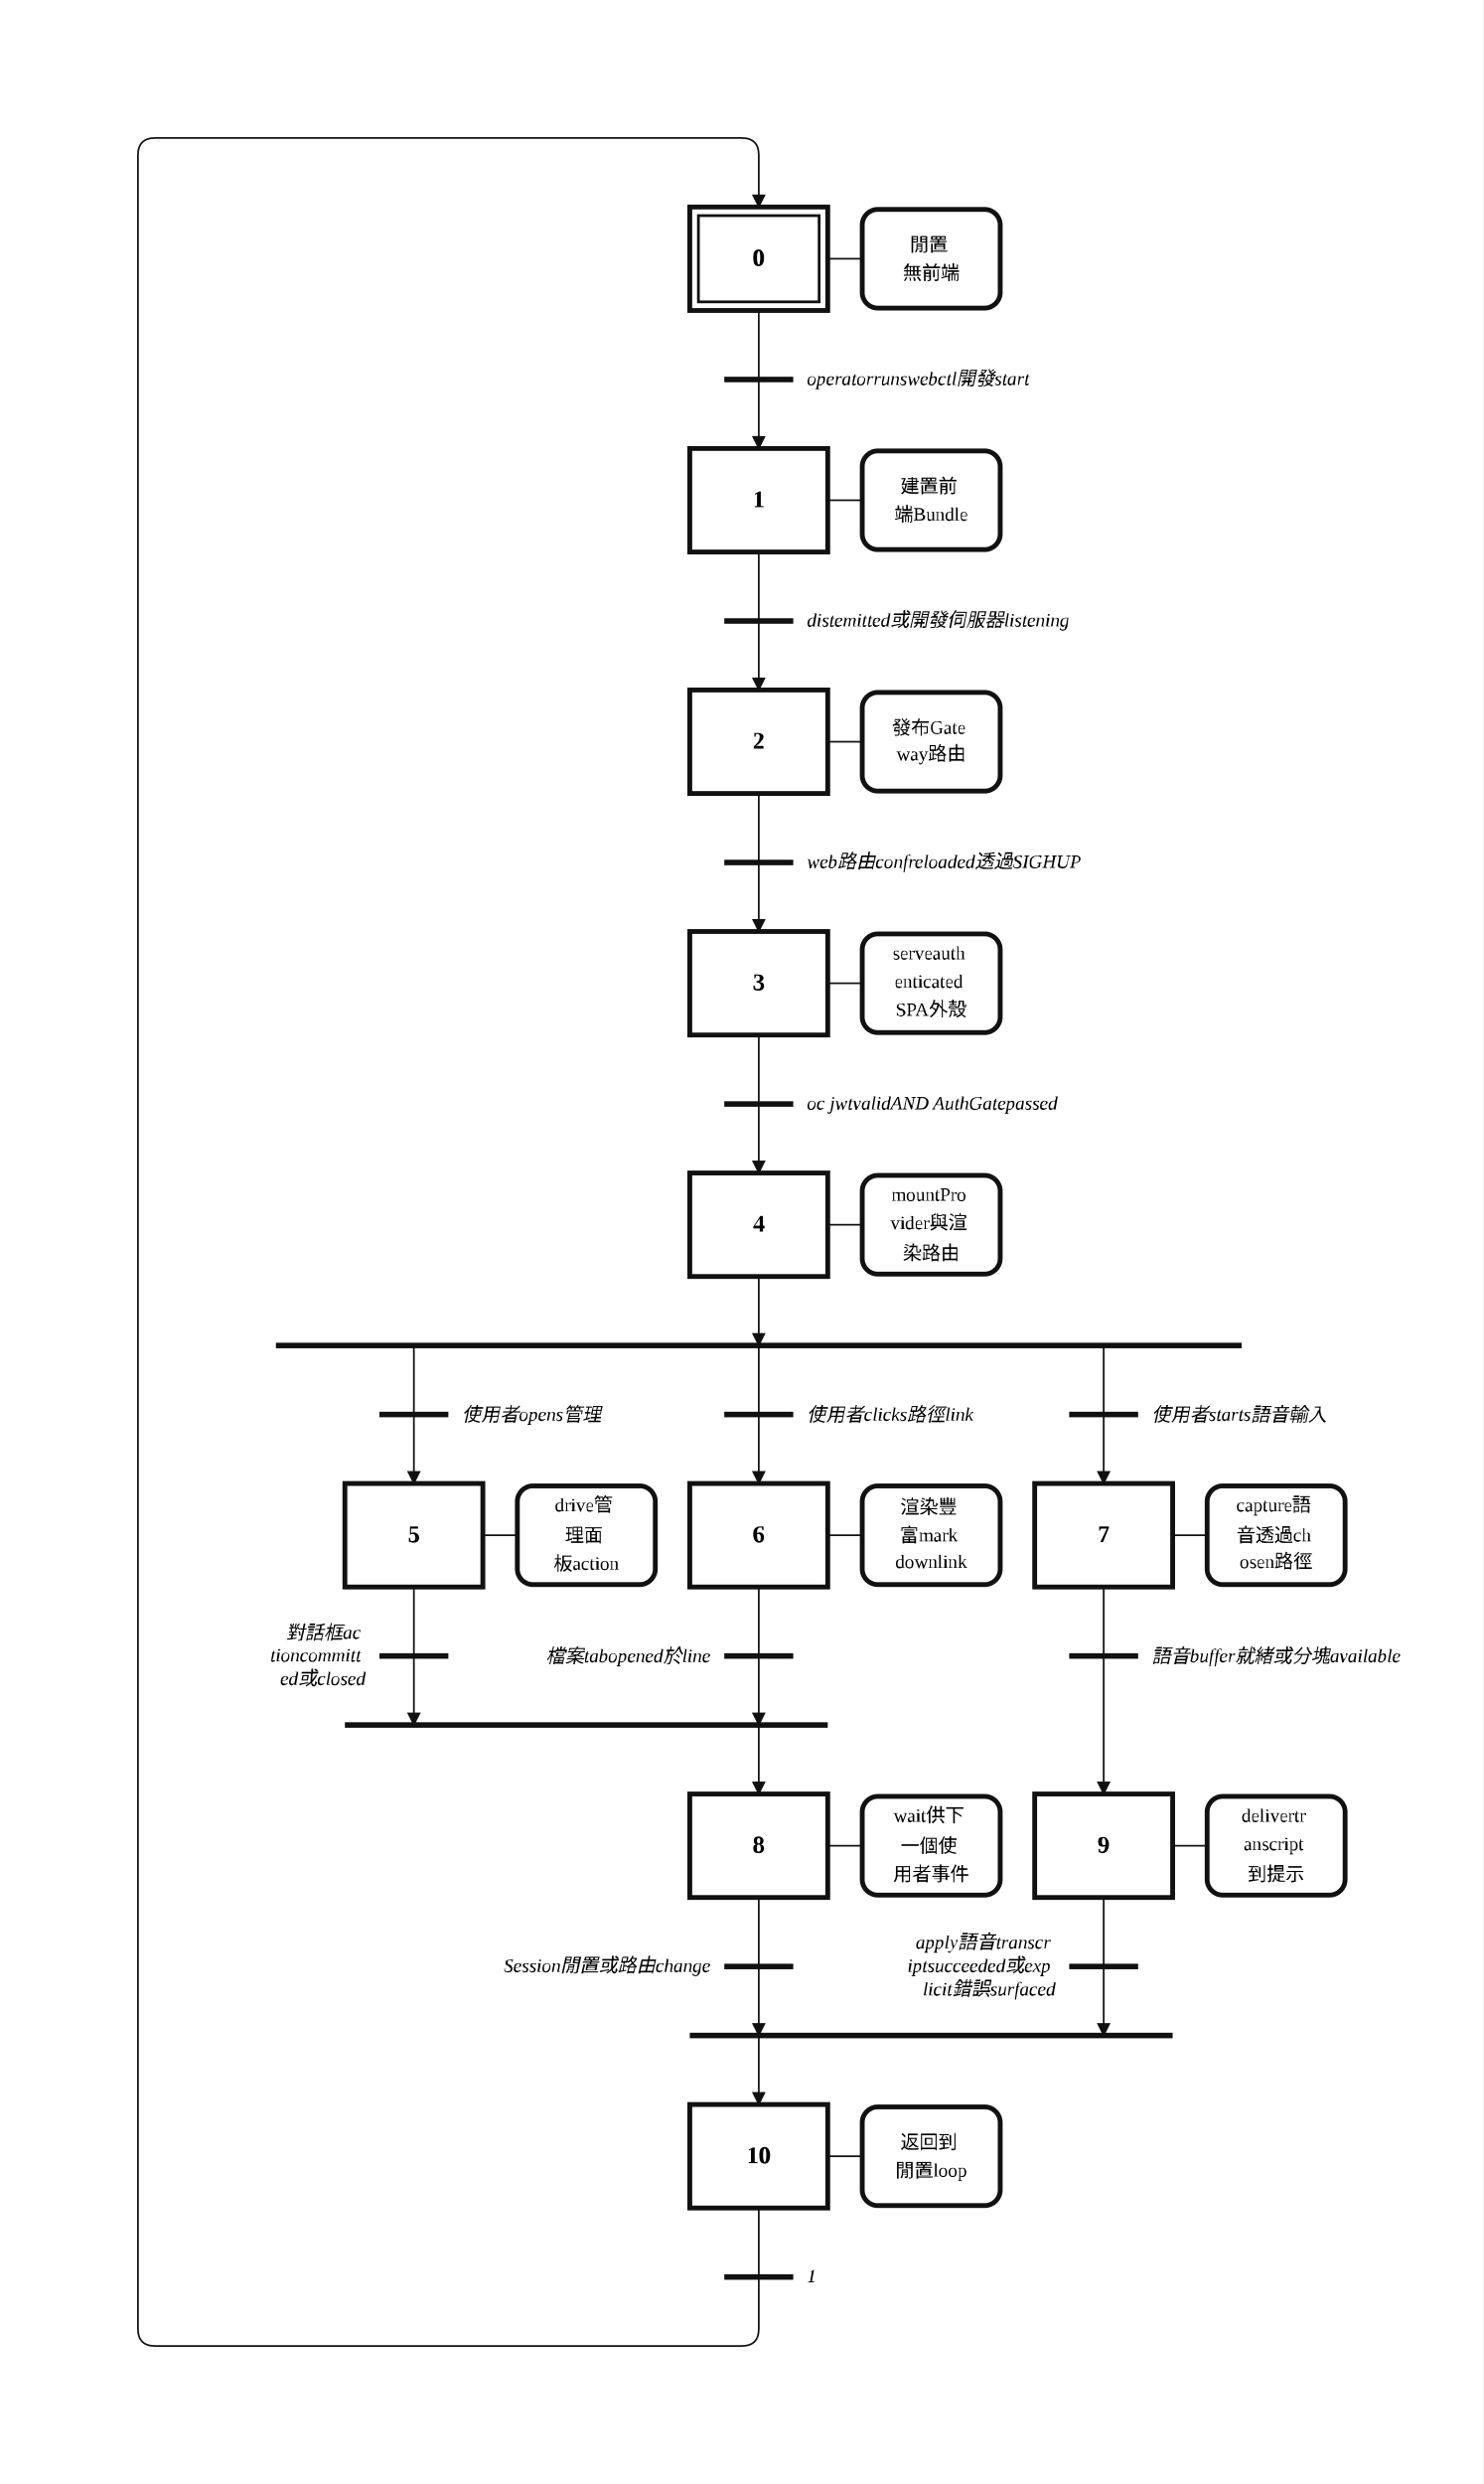
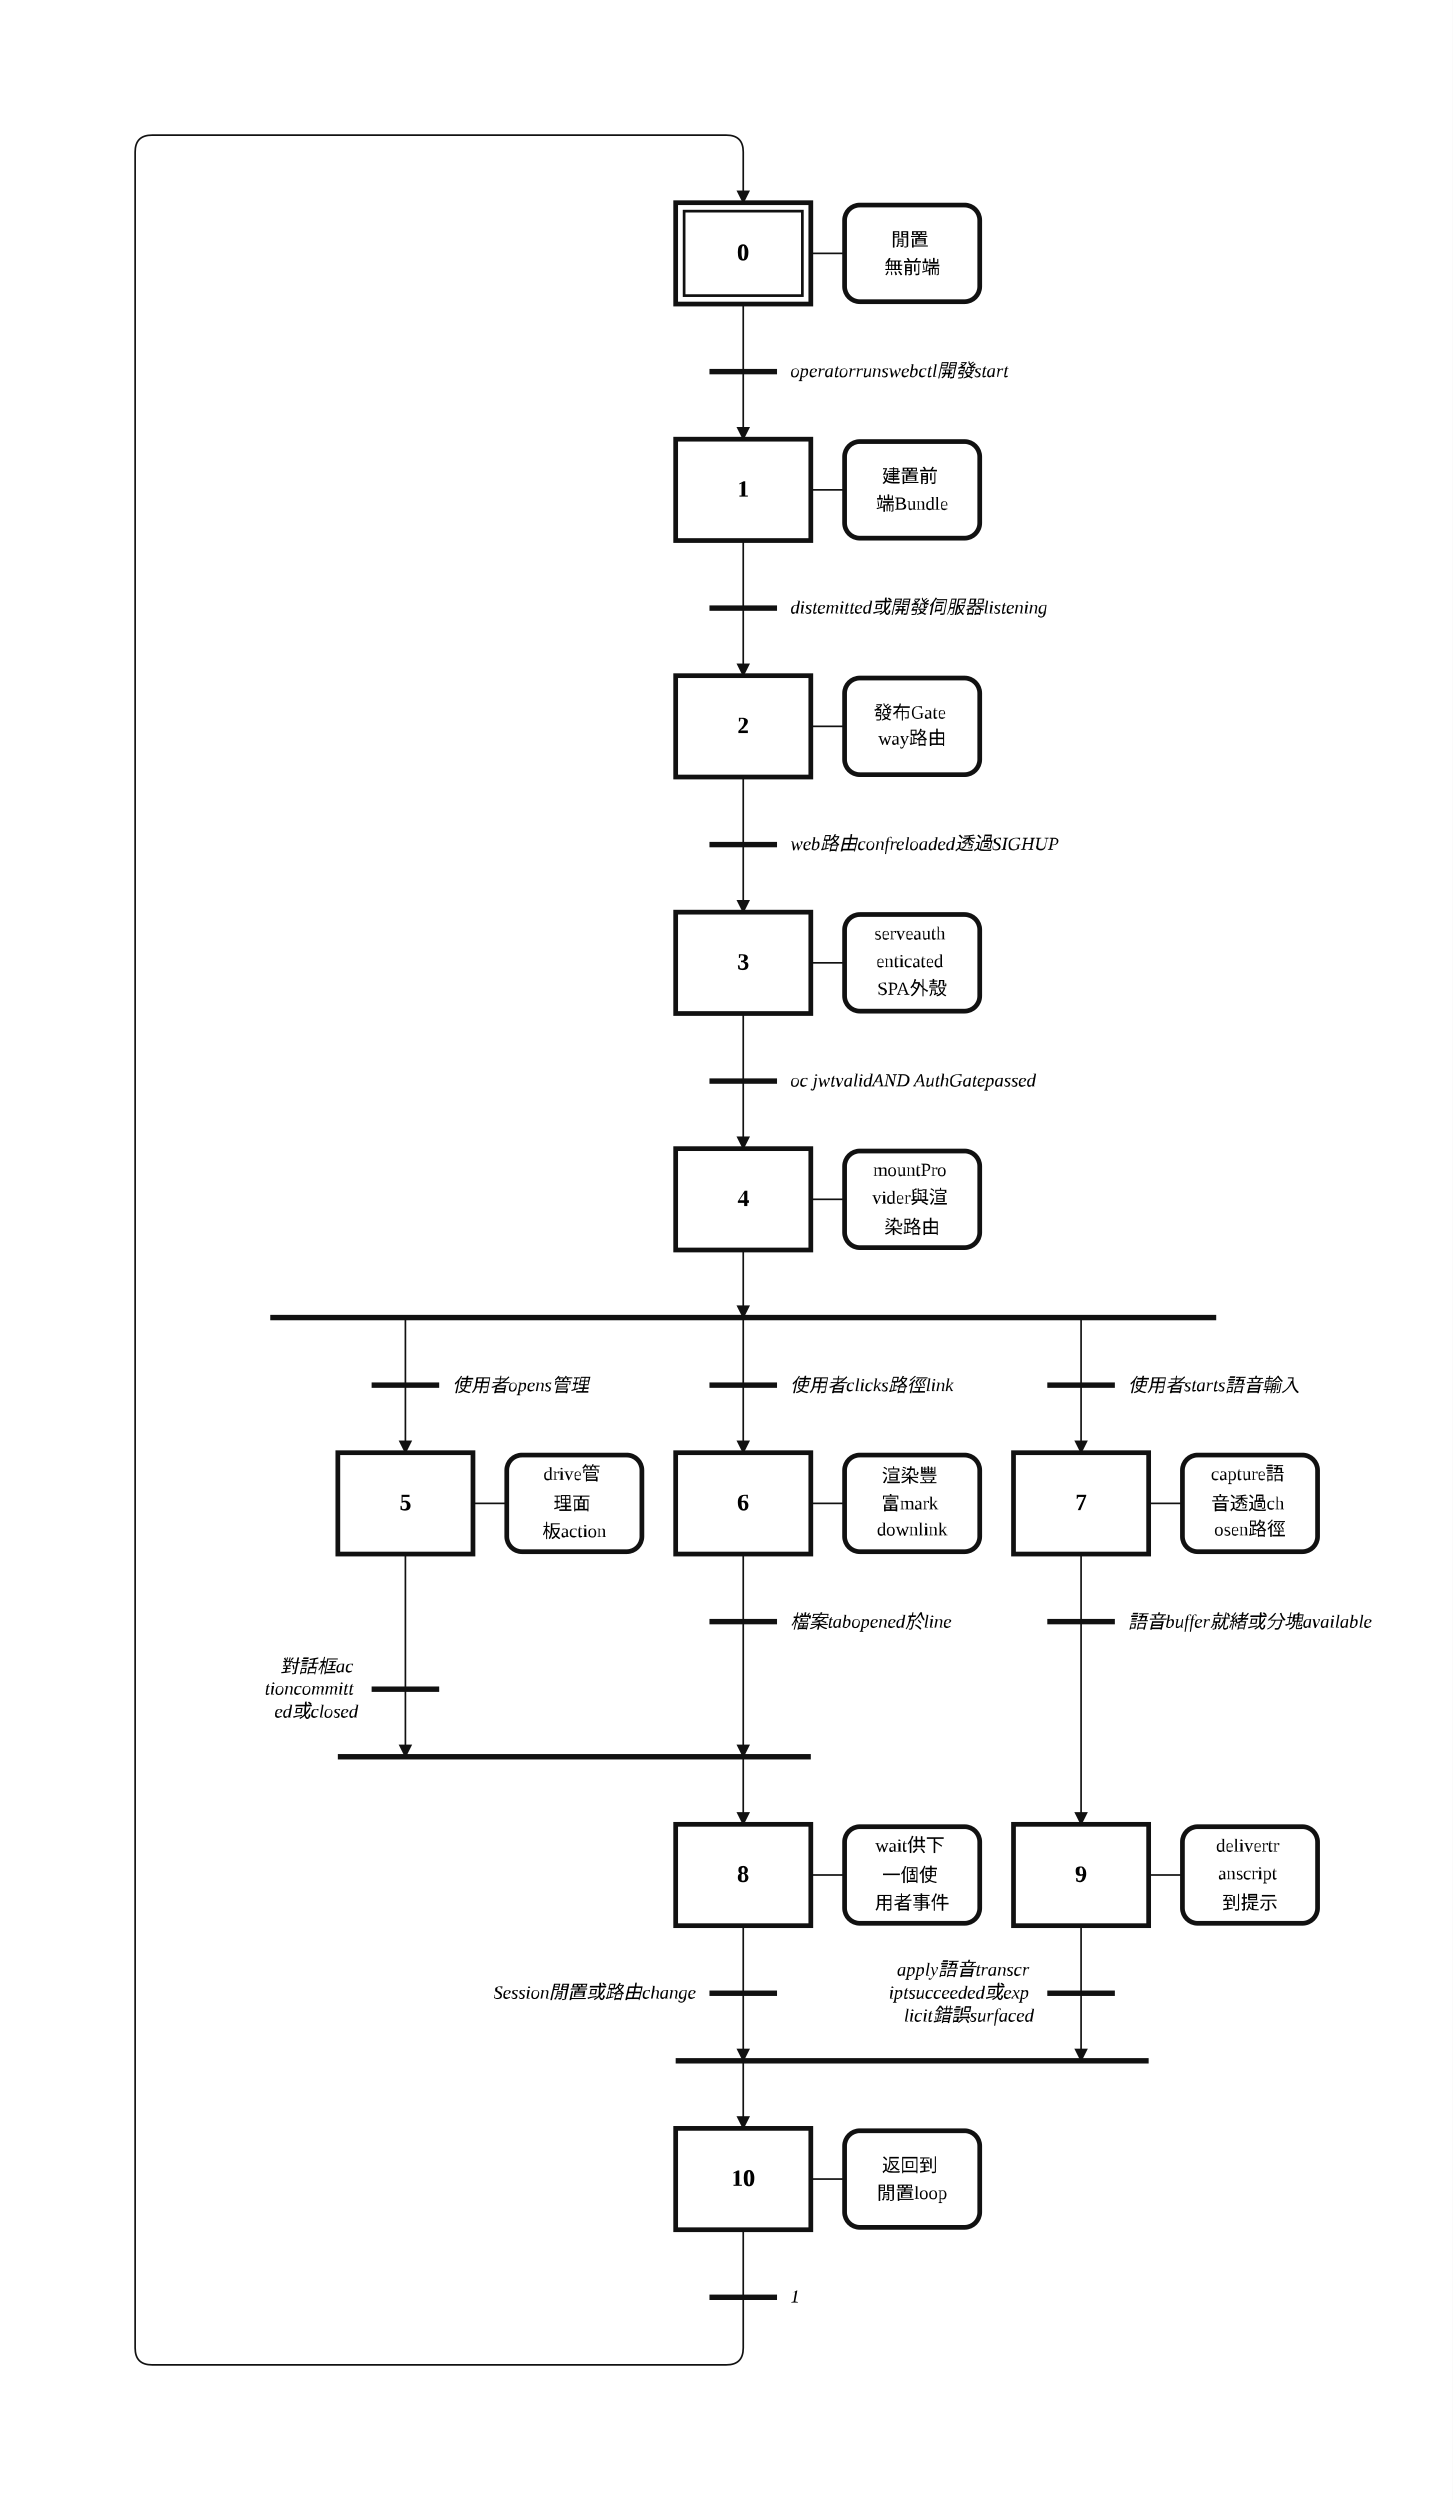
- <svg xmlns="http://www.w3.org/2000/svg" width="860" height="1440" viewBox="-2.00 -2.00 43.00 72.00" role="img">
+ <svg xmlns="http://www.w3.org/2000/svg" width="860" height="1480" viewBox="-2.00 -2.00 43.00 74.00" role="img">
  <style>
.step{fill:#fff;stroke:#111;stroke-width:.14}.step-inner{fill:none;stroke:#111;stroke-width:.08}
.action{fill:#fff;stroke:#111;stroke-width:.14}.gate{stroke:#111;stroke-width:.16}
.edge{fill:none;stroke:#111;stroke-width:.05;stroke-linecap:round;stroke-linejoin:round}.edge-arrow{marker-end:url(#arrow)}
.flyover-mask{stroke:#fff;stroke-width:.12;stroke-linecap:round}
.flyover{fill:none;stroke:#111;stroke-width:.05;stroke-linecap:round}
.junction{fill:#111;stroke:#111;stroke-width:0}.branch-junction{fill:#fff;stroke:#111;stroke-width:.08}
.assoc{stroke:#111;stroke-width:.05}.label{font:bold .7px 'Times New Roman', 'BiauKai', 'DFKai-SB', serif;text-anchor:middle;dominant-baseline:middle}
.action-label{font:.55px 'Times New Roman', 'BiauKai', 'DFKai-SB', serif;text-anchor:middle;dominant-baseline:middle}.gate-label{font:italic .55px 'Times New Roman', 'BiauKai', 'DFKai-SB', serif;text-anchor:start;dominant-baseline:middle}.gate-label-left{font:italic .55px 'Times New Roman', 'BiauKai', 'DFKai-SB', serif;text-anchor:end;dominant-baseline:middle}
</style>
  <defs>
    <marker id="arrow" markerWidth="0.4" markerHeight="0.4" refX="0.36" refY="0.2" orient="auto" markerUnits="userSpaceOnUse">
      <path d="M 0 0 L 0.4 0.2 L 0 0.4 z" fill="#111" />
    </marker>
  </defs>
-   <rect x="-2.00" y="-2.00" width="43.00" height="72.00" fill="white" />
+   <rect x="-2.00" y="-2.00" width="43.00" height="74.00" fill="white" />
  <path class="edge" d="M 20.00 7.00 L 20.00 9.00" />
  <path class="edge edge-arrow" d="M 20.00 9.00 L 20.00 11.00" />
  <path class="edge" d="M 20.00 14.00 L 20.00 16.00" />
  <path class="edge edge-arrow" d="M 20.00 16.00 L 20.00 18.00" />
  <path class="edge" d="M 20.00 21.00 L 20.00 23.00" />
  <path class="edge edge-arrow" d="M 20.00 23.00 L 20.00 25.00" />
  <path class="edge" d="M 20.00 28.00 L 20.00 30.00" />
  <path class="edge edge-arrow" d="M 20.00 30.00 L 20.00 32.00" />
  <path class="edge edge-arrow" d="M 20.00 35.00 L 20.00 37.00" />
  <path class="edge edge-arrow" d="M 10.00 37.00 L 10.00 41.00" />
  <path class="edge edge-arrow" d="M 20.00 37.00 L 20.00 41.00" />
  <path class="edge edge-arrow" d="M 30.00 37.00 L 30.00 41.00" />
-   <path class="edge edge-arrow" d="M 10.00 44.00 L 10.00 48.00" />
-   <path class="edge edge-arrow" d="M 20.00 48.00 L 20.00 50.00" />
-   <path class="edge edge-arrow" d="M 20.00 44.00 L 20.00 48.00" />
+   <path class="edge edge-arrow" d="M 10.00 44.00 L 10.00 50.00" />
+   <path class="edge edge-arrow" d="M 20.00 50.00 L 20.00 52.00" />
+   <path class="edge edge-arrow" d="M 20.00 44.00 L 20.00 50.00" />
  <path class="edge" d="M 30.00 44.00 L 30.00 46.00" />
-   <path class="edge edge-arrow" d="M 30.00 46.00 L 30.00 50.00" />
-   <path class="edge edge-arrow" d="M 20.00 53.00 L 20.00 57.00" />
-   <path class="edge edge-arrow" d="M 20.00 57.00 L 20.00 59.00" />
-   <path class="edge edge-arrow" d="M 30.00 53.00 L 30.00 57.00" />
-   <path class="edge" d="M 20.00 62.00 L 20.00 64.00" />
-   <path class="edge edge-arrow" d="M 20.00 64.00 L 20.00 65.50 Q 20.00 66.00 19.50 66.00 L 2.50 66.00 Q 2.00 66.00 2.00 65.50 L 2.00 2.50 Q 2.00 2.00 2.50 2.00 L 19.50 2.00 Q 20.00 2.00 20.00 2.50 L 20.00 4.00" />
+   <path class="edge edge-arrow" d="M 30.00 46.00 L 30.00 52.00" />
+   <path class="edge edge-arrow" d="M 20.00 55.00 L 20.00 59.00" />
+   <path class="edge edge-arrow" d="M 20.00 59.00 L 20.00 61.00" />
+   <path class="edge edge-arrow" d="M 30.00 55.00 L 30.00 59.00" />
+   <path class="edge" d="M 20.00 64.00 L 20.00 66.00" />
+   <path class="edge edge-arrow" d="M 20.00 66.00 L 20.00 67.50 Q 20.00 68.00 19.50 68.00 L 2.50 68.00 Q 2.00 68.00 2.00 67.50 L 2.00 2.50 Q 2.00 2.00 2.50 2.00 L 19.50 2.00 Q 20.00 2.00 20.00 2.50 L 20.00 4.00" />
  <rect class="step" x="18.00" y="4.00" width="4.00" height="3.00" />
  <rect class="step-inner" x="18.25" y="4.25" width="3.50" height="2.50" />
  <text class="label" x="20.00" y="5.50">0</text>
  <rect class="step" x="18.00" y="11.00" width="4.00" height="3.00" />
  <text class="label" x="20.00" y="12.50">1</text>
  <rect class="step" x="18.00" y="18.00" width="4.00" height="3.00" />
  <text class="label" x="20.00" y="19.50">2</text>
  <rect class="step" x="18.00" y="25.00" width="4.00" height="3.00" />
  <text class="label" x="20.00" y="26.50">3</text>
  <rect class="step" x="18.00" y="32.00" width="4.00" height="3.00" />
  <text class="label" x="20.00" y="33.50">4</text>
  <rect class="step" x="8.00" y="41.00" width="4.00" height="3.00" />
  <text class="label" x="10.00" y="42.50">5</text>
  <rect class="step" x="18.00" y="41.00" width="4.00" height="3.00" />
  <text class="label" x="20.00" y="42.50">6</text>
  <rect class="step" x="28.00" y="41.00" width="4.00" height="3.00" />
  <text class="label" x="30.00" y="42.50">7</text>
-   <rect class="step" x="18.00" y="50.00" width="4.00" height="3.00" />
-   <text class="label" x="20.00" y="51.50">8</text>
-   <rect class="step" x="28.00" y="50.00" width="4.00" height="3.00" />
-   <text class="label" x="30.00" y="51.50">9</text>
-   <rect class="step" x="18.00" y="59.00" width="4.00" height="3.00" />
-   <text class="label" x="20.00" y="60.50">10</text>
+   <rect class="step" x="18.00" y="52.00" width="4.00" height="3.00" />
+   <text class="label" x="20.00" y="53.50">8</text>
+   <rect class="step" x="28.00" y="52.00" width="4.00" height="3.00" />
+   <text class="label" x="30.00" y="53.50">9</text>
+   <rect class="step" x="18.00" y="61.00" width="4.00" height="3.00" />
+   <text class="label" x="20.00" y="62.50">10</text>
  <line class="assoc" x1="22.00" y1="5.50" x2="23.00" y2="5.50" />
  <rect class="action" x="23.00" y="4.07" width="4.00" height="2.86" rx="0.45" ry="0.45" />
  <text class="action-label" x="25.00" y="5.09">
    <tspan x="25.00" dy="0">閒置</tspan>
    <tspan x="25.00" dy="0.82">無前端</tspan>
  </text>
  <line class="assoc" x1="22.00" y1="12.50" x2="23.00" y2="12.50" />
  <rect class="action" x="23.00" y="11.07" width="4.00" height="2.86" rx="0.45" ry="0.45" />
  <text class="action-label" x="25.00" y="12.09">
    <tspan x="25.00" dy="0">建置前</tspan>
    <tspan x="25.00" dy="0.82">端Bundle</tspan>
  </text>
  <line class="assoc" x1="22.00" y1="19.50" x2="23.00" y2="19.50" />
  <rect class="action" x="23.00" y="18.07" width="4.00" height="2.86" rx="0.45" ry="0.45" />
  <text class="action-label" x="25.00" y="19.09">
    <tspan x="25.00" dy="0">發布Gate</tspan>
    <tspan x="25.00" dy="0.82">way路由</tspan>
  </text>
  <line class="assoc" x1="22.00" y1="26.50" x2="23.00" y2="26.50" />
  <rect class="action" x="23.00" y="25.07" width="4.00" height="2.86" rx="0.45" ry="0.45" />
  <text class="action-label" x="25.00" y="25.68">
    <tspan x="25.00" dy="0">serveauth</tspan>
    <tspan x="25.00" dy="0.82">enticated</tspan>
    <tspan x="25.00" dy="0.82">SPA外殼</tspan>
  </text>
  <line class="assoc" x1="22.00" y1="33.50" x2="23.00" y2="33.50" />
  <rect class="action" x="23.00" y="32.07" width="4.00" height="2.86" rx="0.45" ry="0.45" />
  <text class="action-label" x="25.00" y="32.68">
    <tspan x="25.00" dy="0">mountPro</tspan>
    <tspan x="25.00" dy="0.82">vider與渲</tspan>
    <tspan x="25.00" dy="0.82">染路由</tspan>
  </text>
  <line class="assoc" x1="12.00" y1="42.50" x2="13.00" y2="42.50" />
  <rect class="action" x="13.00" y="41.07" width="4.00" height="2.86" rx="0.45" ry="0.45" />
  <text class="action-label" x="15.00" y="41.68">
    <tspan x="15.00" dy="0">drive管</tspan>
    <tspan x="15.00" dy="0.82">理面</tspan>
    <tspan x="15.00" dy="0.82">板action</tspan>
  </text>
  <line class="assoc" x1="22.00" y1="42.50" x2="23.00" y2="42.50" />
  <rect class="action" x="23.00" y="41.07" width="4.00" height="2.86" rx="0.45" ry="0.45" />
  <text class="action-label" x="25.00" y="41.68">
    <tspan x="25.00" dy="0">渲染豐</tspan>
    <tspan x="25.00" dy="0.82">富mark</tspan>
    <tspan x="25.00" dy="0.82">downlink</tspan>
  </text>
  <line class="assoc" x1="32.00" y1="42.50" x2="33.00" y2="42.50" />
  <rect class="action" x="33.00" y="41.07" width="4.00" height="2.86" rx="0.45" ry="0.45" />
  <text class="action-label" x="35.00" y="41.68">
    <tspan x="35.00" dy="0">capture語</tspan>
    <tspan x="35.00" dy="0.82">音透過ch</tspan>
    <tspan x="35.00" dy="0.82">osen路徑</tspan>
  </text>
-   <line class="assoc" x1="22.00" y1="51.50" x2="23.00" y2="51.50" />
-   <rect class="action" x="23.00" y="50.07" width="4.00" height="2.86" rx="0.45" ry="0.45" />
-   <text class="action-label" x="25.00" y="50.68">
+   <line class="assoc" x1="22.00" y1="53.50" x2="23.00" y2="53.50" />
+   <rect class="action" x="23.00" y="52.07" width="4.00" height="2.86" rx="0.45" ry="0.45" />
+   <text class="action-label" x="25.00" y="52.68">
    <tspan x="25.00" dy="0">wait供下</tspan>
    <tspan x="25.00" dy="0.82">一個使</tspan>
    <tspan x="25.00" dy="0.82">用者事件</tspan>
  </text>
-   <line class="assoc" x1="32.00" y1="51.50" x2="33.00" y2="51.50" />
-   <rect class="action" x="33.00" y="50.07" width="4.00" height="2.86" rx="0.45" ry="0.45" />
-   <text class="action-label" x="35.00" y="50.68">
+   <line class="assoc" x1="32.00" y1="53.50" x2="33.00" y2="53.50" />
+   <rect class="action" x="33.00" y="52.07" width="4.00" height="2.86" rx="0.45" ry="0.45" />
+   <text class="action-label" x="35.00" y="52.68">
    <tspan x="35.00" dy="0">delivertr</tspan>
    <tspan x="35.00" dy="0.82">anscript</tspan>
    <tspan x="35.00" dy="0.82">到提示</tspan>
  </text>
-   <line class="assoc" x1="22.00" y1="60.50" x2="23.00" y2="60.50" />
-   <rect class="action" x="23.00" y="59.07" width="4.00" height="2.86" rx="0.45" ry="0.45" />
-   <text class="action-label" x="25.00" y="60.09">
+   <line class="assoc" x1="22.00" y1="62.50" x2="23.00" y2="62.50" />
+   <rect class="action" x="23.00" y="61.07" width="4.00" height="2.86" rx="0.45" ry="0.45" />
+   <text class="action-label" x="25.00" y="62.09">
    <tspan x="25.00" dy="0">返回到</tspan>
    <tspan x="25.00" dy="0.82">閒置loop</tspan>
  </text>
  <line class="gate" x1="19.00" y1="9.00" x2="21.00" y2="9.00" />
  <text class="gate-label" x="21.40" y="9.00">
    <tspan x="21.40" dy="0">operatorrunswebctl開發start</tspan>
  </text>
  <line class="gate" x1="19.00" y1="16.00" x2="21.00" y2="16.00" />
  <text class="gate-label" x="21.40" y="16.00">
    <tspan x="21.40" dy="0">distemitted或開發伺服器listening</tspan>
  </text>
  <line class="gate" x1="19.00" y1="23.00" x2="21.00" y2="23.00" />
  <text class="gate-label" x="21.40" y="23.00">
    <tspan x="21.40" dy="0">web路由confreloaded透過SIGHUP</tspan>
  </text>
  <line class="gate" x1="19.00" y1="30.00" x2="21.00" y2="30.00" />
  <text class="gate-label" x="21.40" y="30.00">
    <tspan x="21.40" dy="0">oc jwtvalidAND AuthGatepassed</tspan>
  </text>
  <line class="gate" x1="6.00" y1="37.00" x2="34.00" y2="37.00" />
-   <line class="gate" x1="8.00" y1="48.00" x2="22.00" y2="48.00" />
+   <line class="gate" x1="8.00" y1="50.00" x2="22.00" y2="50.00" />
  <line class="gate" x1="29.00" y1="46.00" x2="31.00" y2="46.00" />
  <text class="gate-label" x="31.40" y="46.00">
    <tspan x="31.40" dy="0">語音buffer就緒或分塊available</tspan>
  </text>
-   <line class="gate" x1="18.00" y1="57.00" x2="32.00" y2="57.00" />
-   <line class="gate" x1="19.00" y1="64.00" x2="21.00" y2="64.00" />
-   <text class="gate-label" x="21.40" y="64.00">
+   <line class="gate" x1="18.00" y1="59.00" x2="32.00" y2="59.00" />
+   <line class="gate" x1="19.00" y1="66.00" x2="21.00" y2="66.00" />
+   <text class="gate-label" x="21.40" y="66.00">
    <tspan x="21.40" dy="0">1</tspan>
  </text>
  <line class="gate" x1="9.00" y1="39.00" x2="11.00" y2="39.00" />
  <text class="gate-label" x="11.40" y="39.00">
    <tspan x="11.40" dy="0">使用者opens管理</tspan>
  </text>
  <line class="gate" x1="19.00" y1="39.00" x2="21.00" y2="39.00" />
  <text class="gate-label" x="21.40" y="39.00">
    <tspan x="21.40" dy="0">使用者clicks路徑link</tspan>
  </text>
  <line class="gate" x1="29.00" y1="39.00" x2="31.00" y2="39.00" />
  <text class="gate-label" x="31.40" y="39.00">
    <tspan x="31.40" dy="0">使用者starts語音輸入</tspan>
  </text>
-   <line class="gate" x1="9.00" y1="46.00" x2="11.00" y2="46.00" />
-   <text class="gate-label-left" x="8.60" y="45.32">
+   <line class="gate" x1="9.00" y1="48.00" x2="11.00" y2="48.00" />
+   <text class="gate-label-left" x="8.60" y="47.32">
    <tspan x="8.60" dy="0">對話框ac</tspan>
    <tspan x="8.60" dy="0.68">tioncommitt</tspan>
    <tspan x="8.60" dy="0.68">ed或closed</tspan>
  </text>
  <line class="gate" x1="19.00" y1="46.00" x2="21.00" y2="46.00" />
-   <text class="gate-label-left" x="18.60" y="46.00">
-     <tspan x="18.60" dy="0">檔案tabopened於line</tspan>
+   <text class="gate-label" x="21.40" y="46.00">
+     <tspan x="21.40" dy="0">檔案tabopened於line</tspan>
  </text>
-   <line class="gate" x1="19.00" y1="55.00" x2="21.00" y2="55.00" />
-   <text class="gate-label-left" x="18.60" y="55.00">
+   <line class="gate" x1="19.00" y1="57.00" x2="21.00" y2="57.00" />
+   <text class="gate-label-left" x="18.60" y="57.00">
    <tspan x="18.60" dy="0">Session閒置或路由change</tspan>
  </text>
-   <line class="gate" x1="29.00" y1="55.00" x2="31.00" y2="55.00" />
-   <text class="gate-label-left" x="28.60" y="54.32">
+   <line class="gate" x1="29.00" y1="57.00" x2="31.00" y2="57.00" />
+   <text class="gate-label-left" x="28.60" y="56.32">
    <tspan x="28.60" dy="0">apply語音transcr</tspan>
    <tspan x="28.60" dy="0.68">iptsucceeded或exp</tspan>
    <tspan x="28.60" dy="0.68">licit錯誤surfaced</tspan>
  </text>
</svg>
